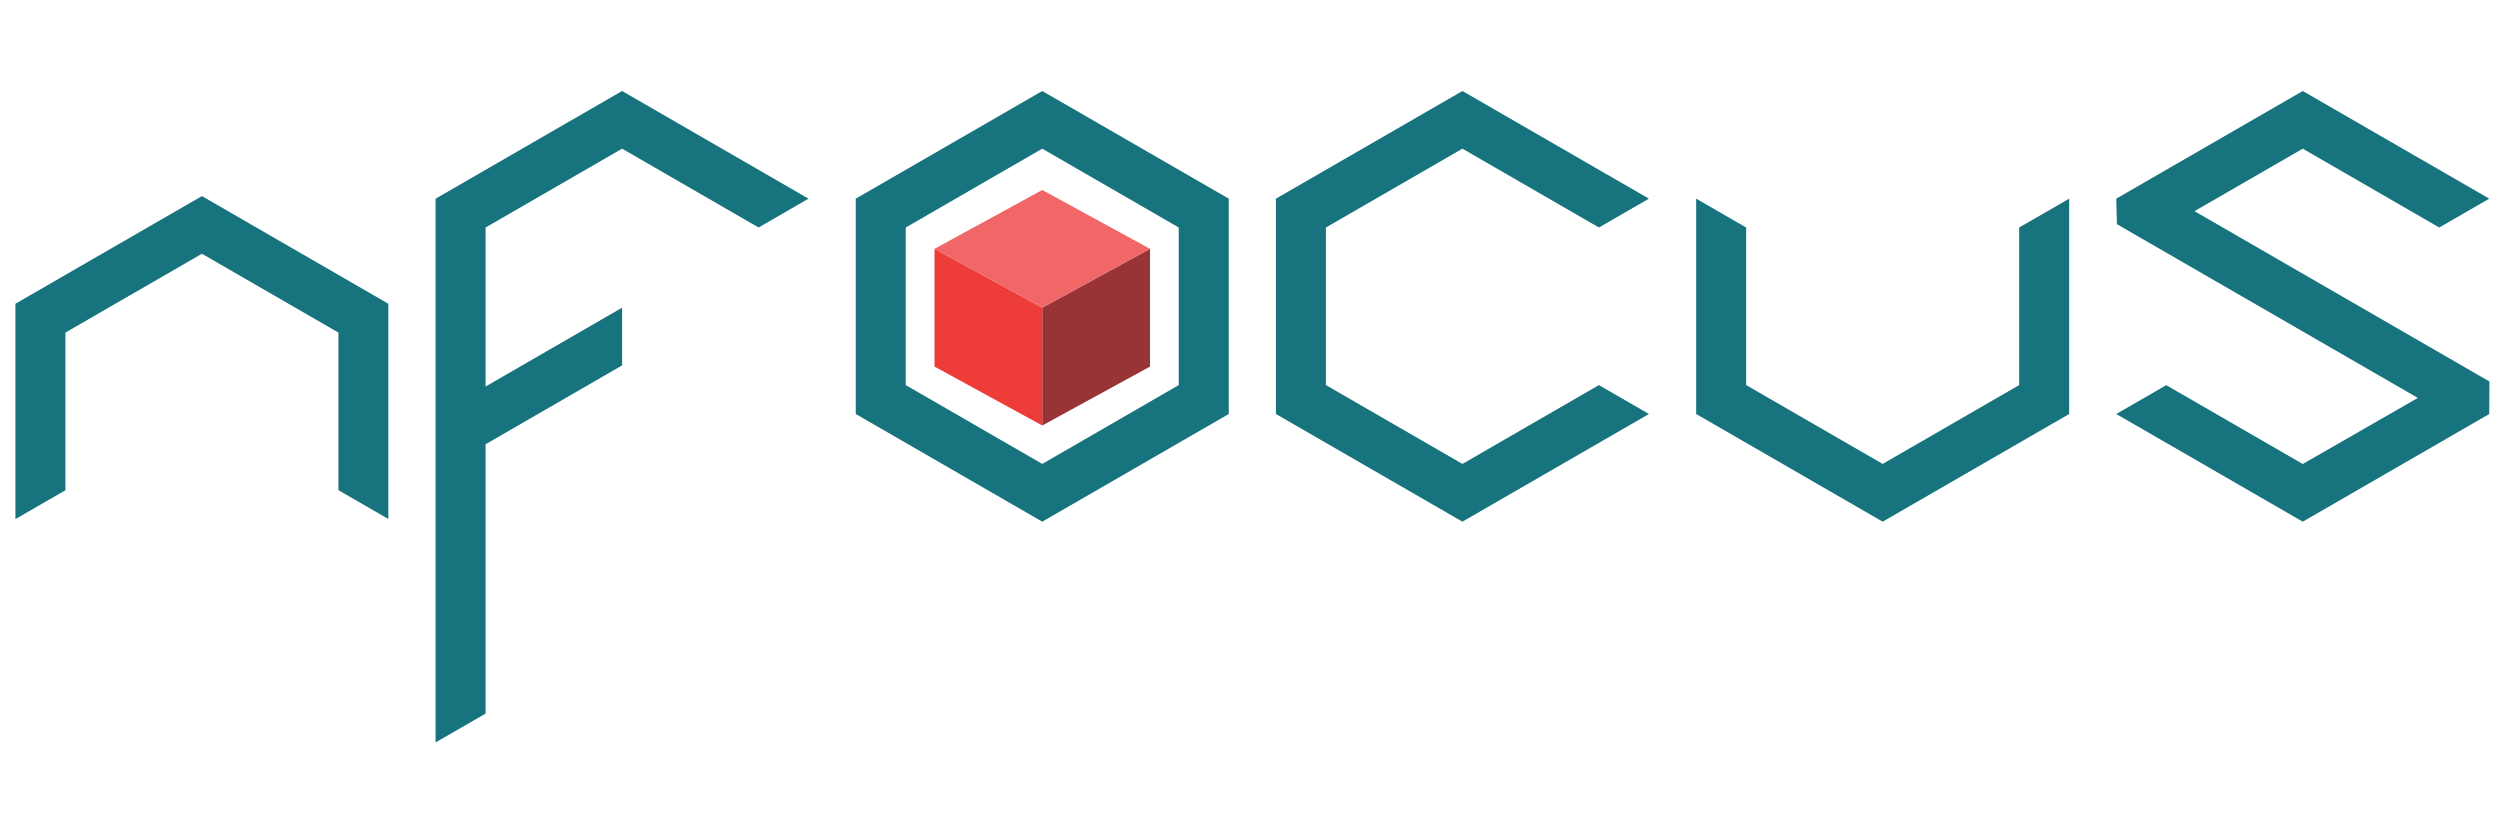
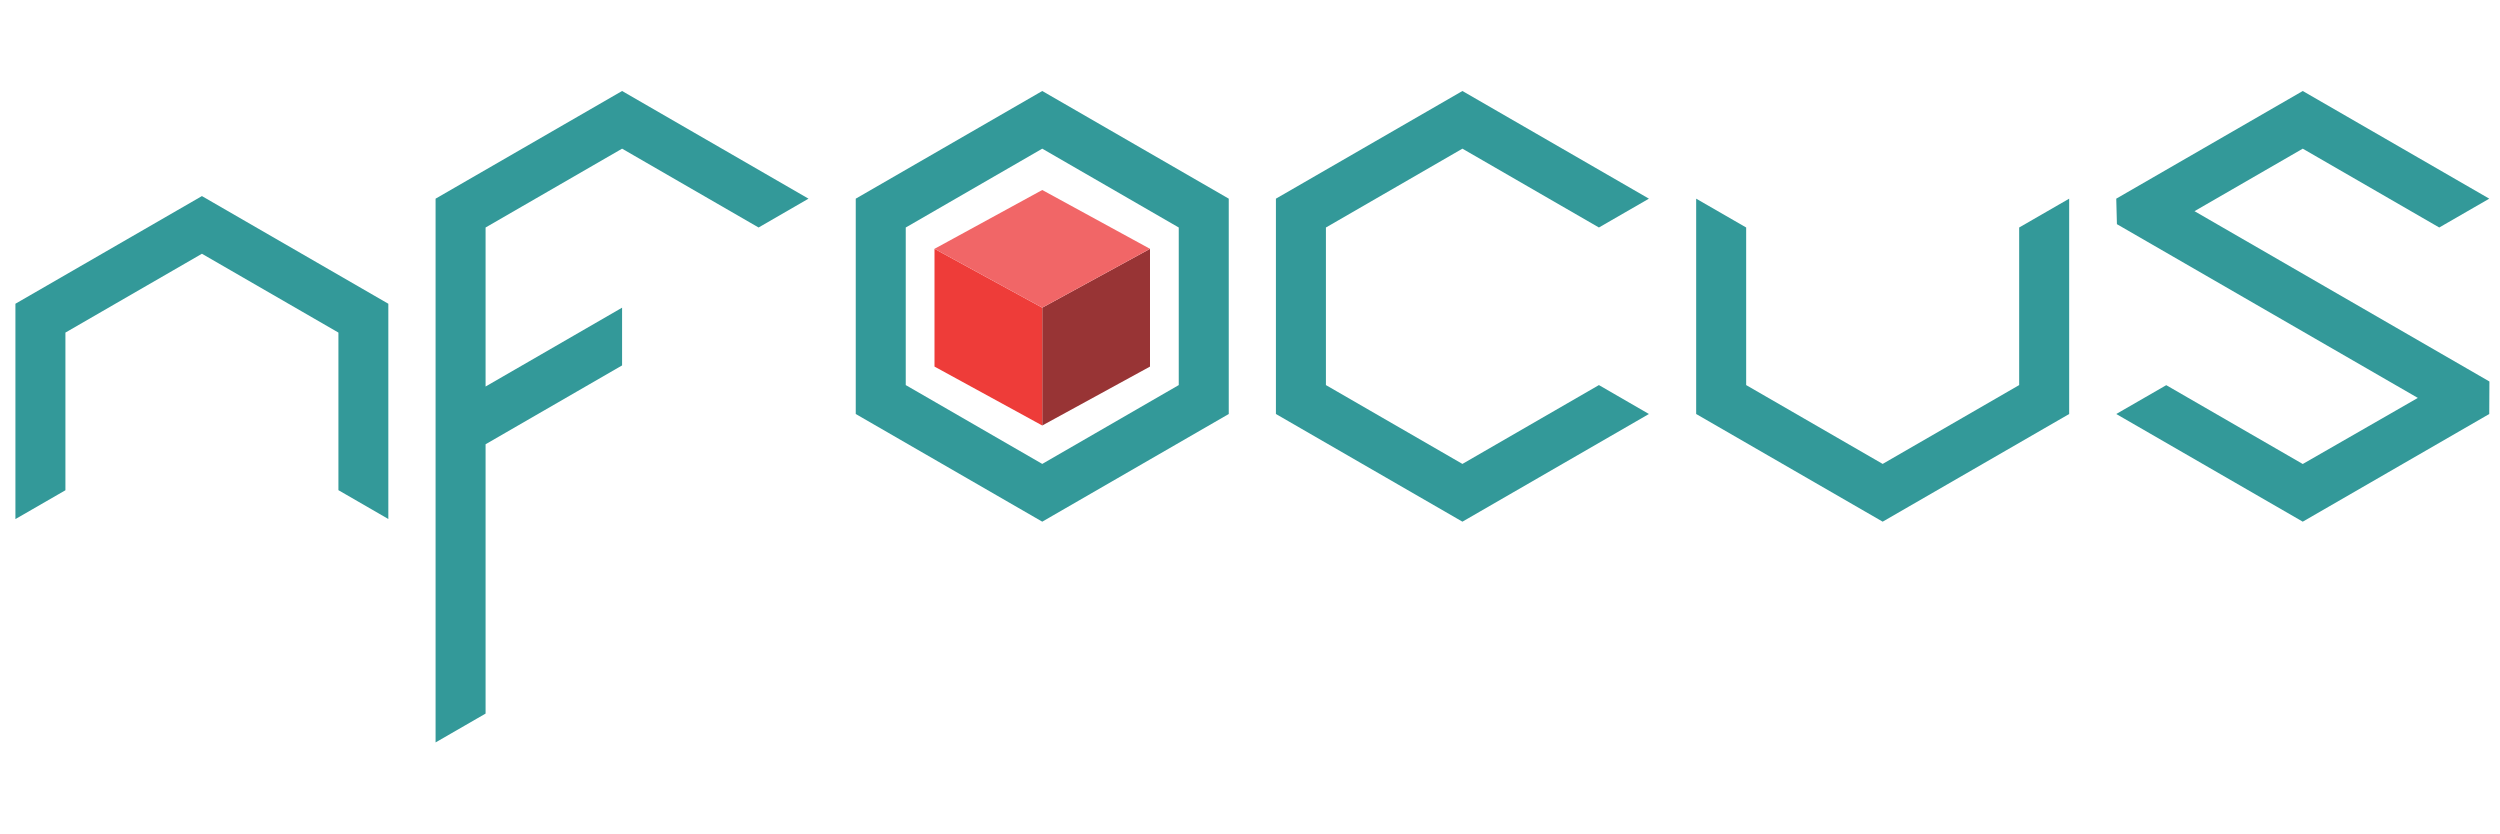
<svg xmlns="http://www.w3.org/2000/svg" version="1.1" id="Layer_1" x="0px" y="0px" viewBox="0 0 300 100" style="enable-background:new 0 0 300 100;" xml:space="preserve">
  <style type="text/css">
- 	.st0{fill:#17737E;}
+ 	.st0{fill:#339999;}
	.st1{fill:#983435;}
	.st2{fill:#EE3C39;}
	.st3{fill:#F16667;}
</style>
  <g>
    <path class="st0" d="M125.07,10.92l-22.38,12.92v25.84l22.38,12.92l22.38-12.92V23.84L125.07,10.92z M141.45,46.21l-16.38,9.46   l-16.38-9.46V27.3l16.38-9.46l16.38,9.46V46.21z" />
    <path class="st0" d="M97.02,23.84L74.65,10.92L52.27,23.84v65.25l6-3.46V27.3l16.38-9.46l16.38,9.46 M58.27,53.31l16.38-9.46v-6.93   L52.27,49.85" />
    <path class="st0" d="M46.6,62.28V36.45L24.23,23.53L1.85,36.45v25.84l6-3.46V39.91l16.38-9.46l16.38,9.46v18.91L46.6,62.28z" />
    <path class="st0" d="M263.34,25.34l12.99-7.5l16.38,9.46l6-3.46l-22.38-12.92l-22.38,12.92l0.08,3.06l36.11,20.85l-13.81,7.93   l-16.38-9.46l-6,3.46l22.38,12.92l22.38-12.92l0.02-3.9L263.34,25.34z" />
    <path class="st0" d="M203.54,23.84v25.84l22.38,12.92l22.38-12.92V23.84l-6,3.46v18.91l-16.38,9.46l-16.38-9.46V27.3L203.54,23.84z   " />
    <path class="st0" d="M191.87,46.21l-16.38,9.46l-16.38-9.46V27.3l16.38-9.46l16.38,9.46l6-3.46l-22.38-12.92l-22.38,12.92v25.84   l22.38,12.92l22.38-12.92L191.87,46.21z" />
    <g>
      <polygon class="st1" points="125.07,36.92 125.07,51.06 138,43.99 138,29.86   " />
    </g>
    <polygon class="st2" points="125.07,36.92 125.07,51.06 112.14,43.99 112.14,29.86  " />
    <polygon class="st3" points="125.07,36.92 112.14,29.86 125.07,22.8 138,29.86  " />
  </g>
</svg>
